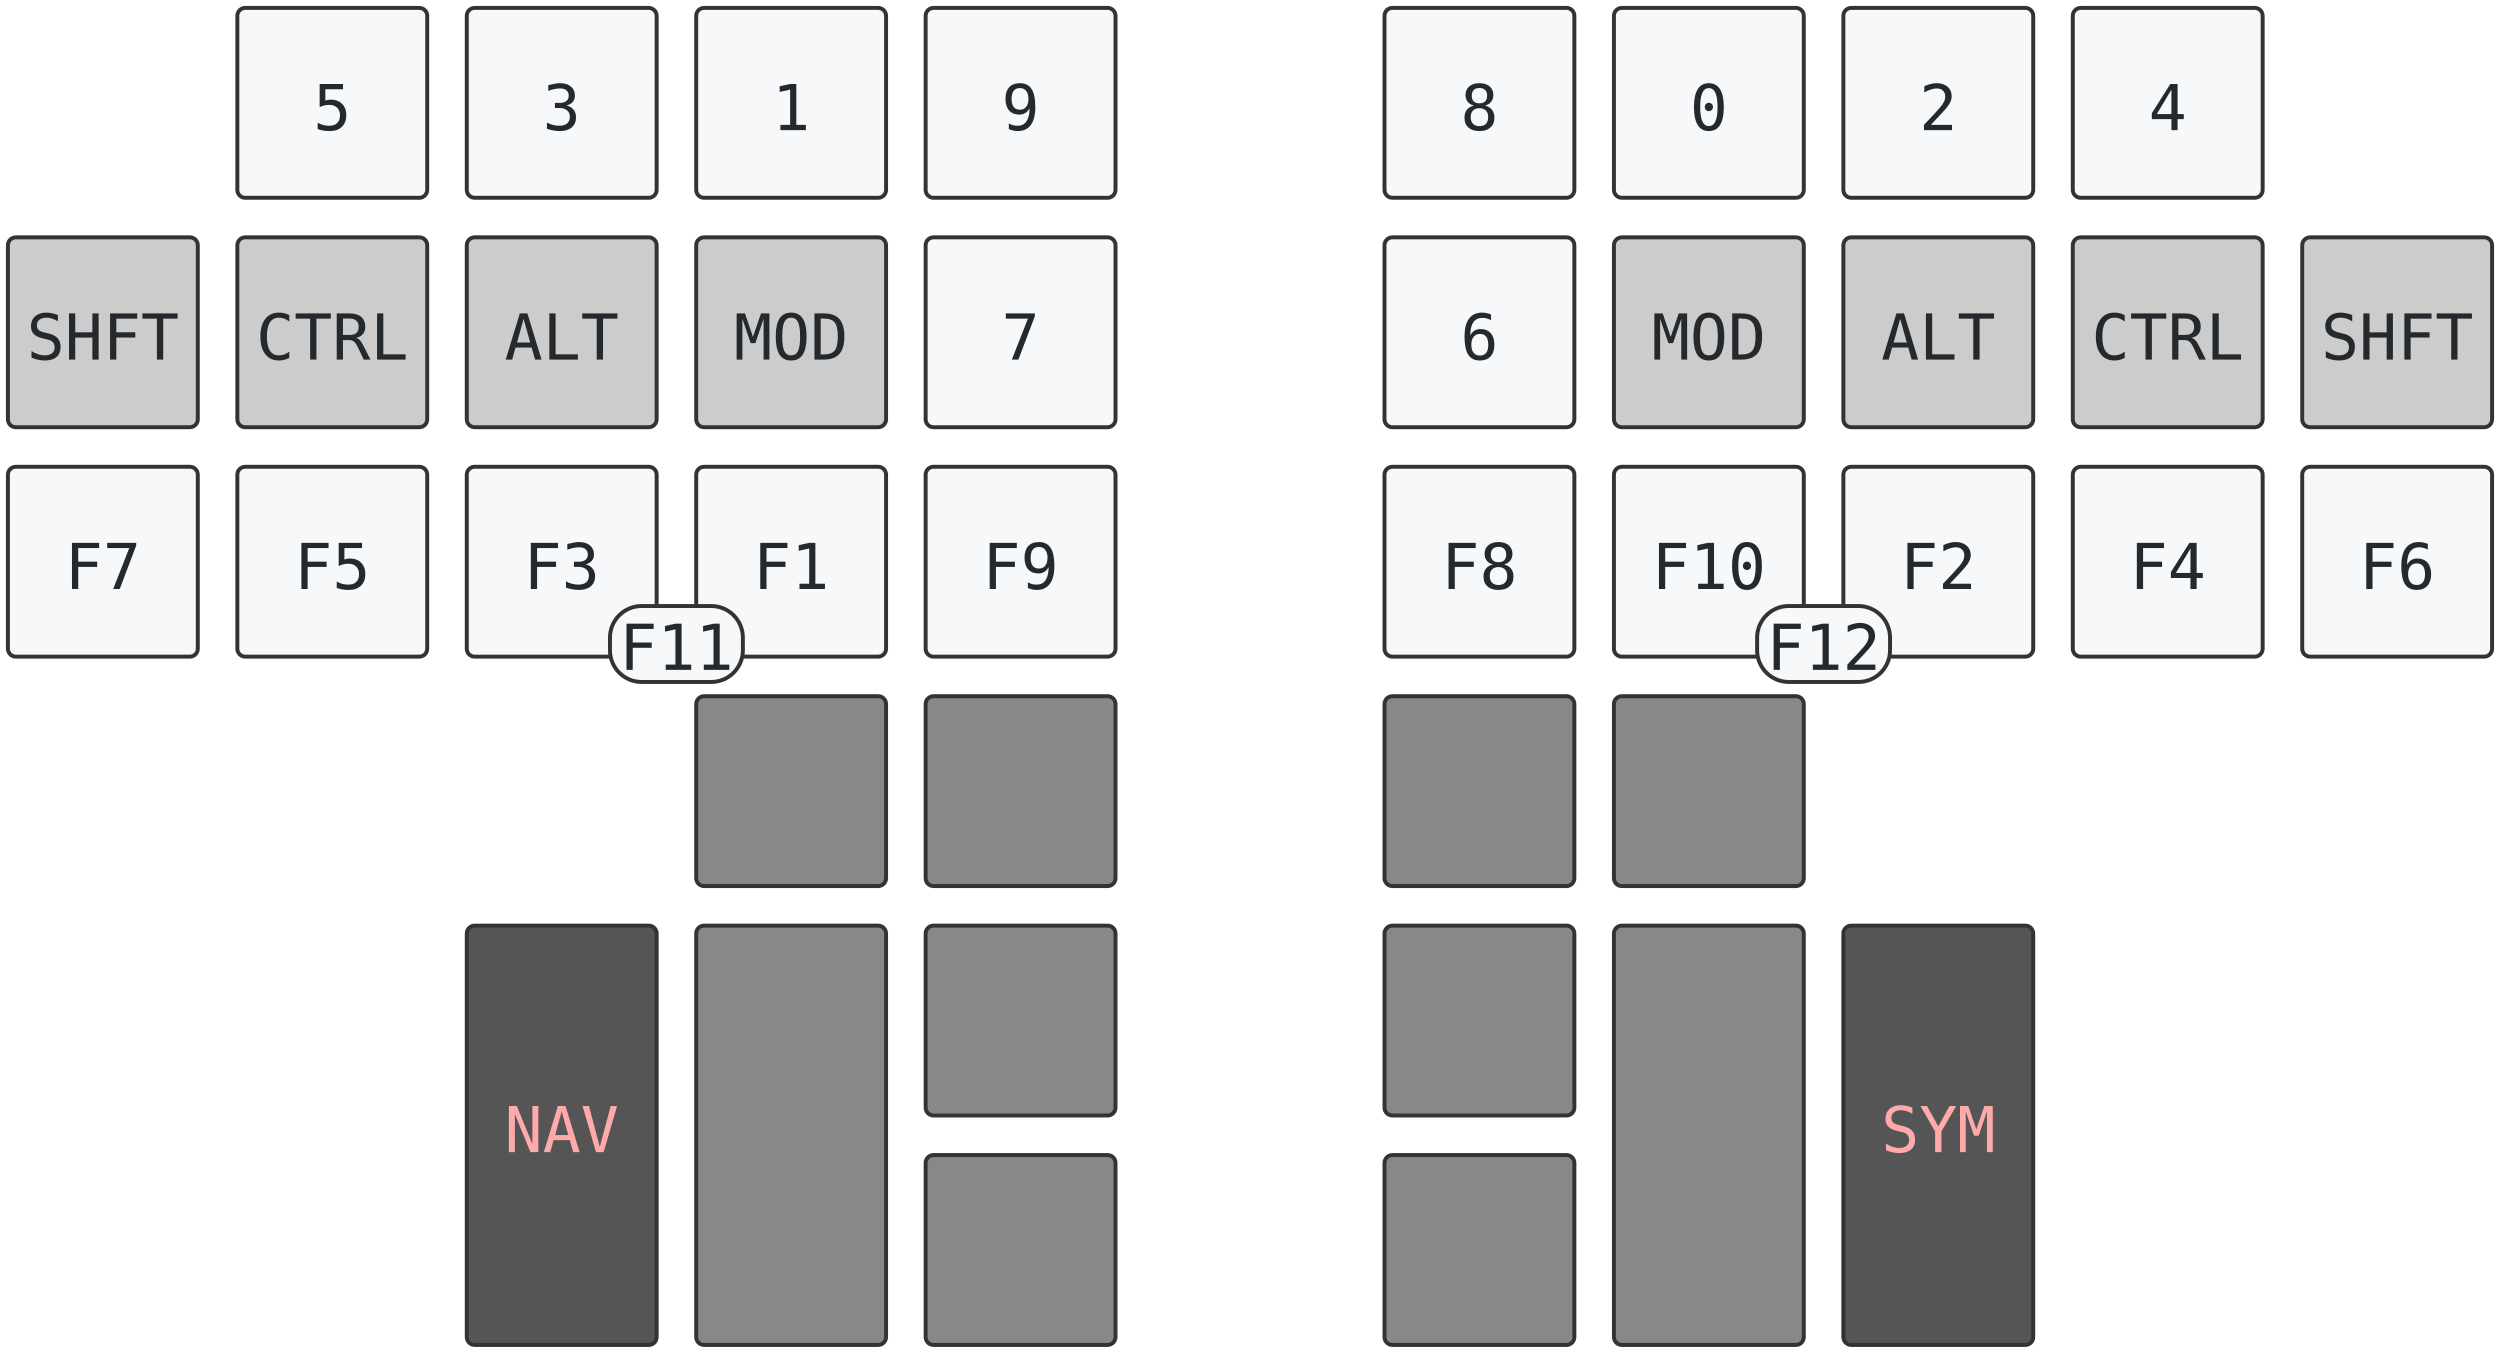
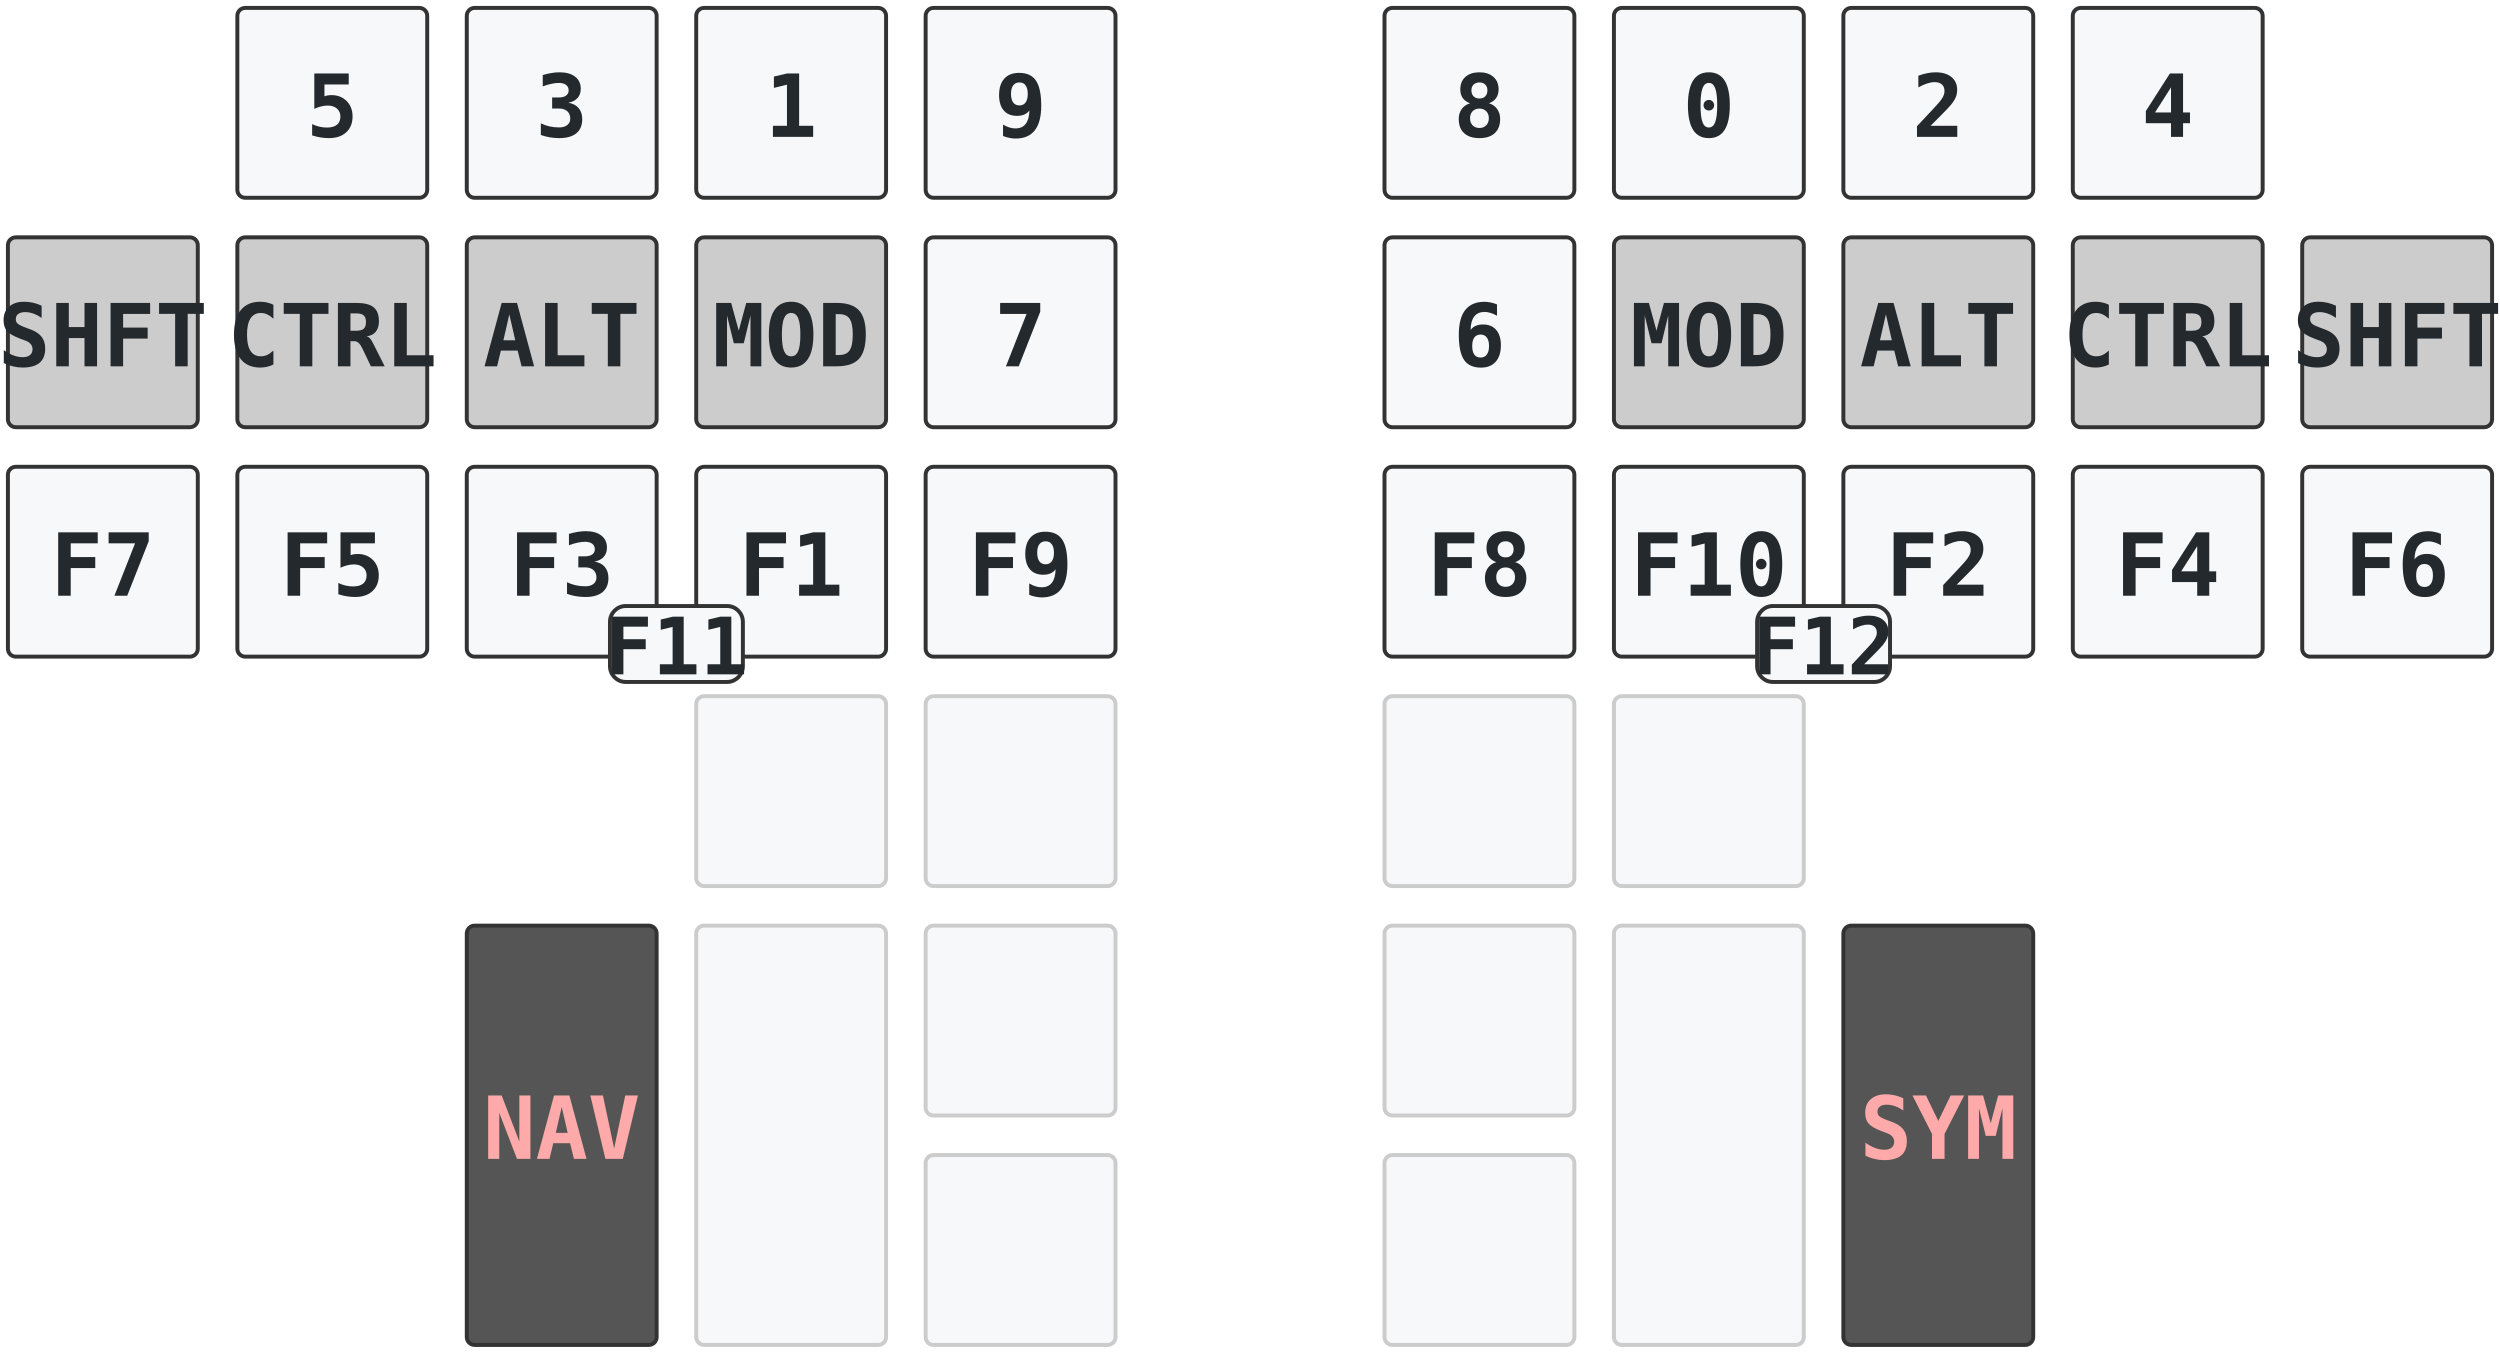
<svg xmlns="http://www.w3.org/2000/svg" width="632" height="342" viewBox="0 0 632 342">
  <style>
    svg {
-         font-family: monospace;
-         font-size: 16px;
+         font-family: "Iosevka Term Slab", monospace;
+         font-size: 22px;
        font-kerning: normal;
+         font-weight: bold;
        text-rendering: optimizeLegibility;
        fill: #24292e;
    }

    rect {
        fill: #f6f8fa;
        stroke: #333;
+     }
+ 
+     .combo {
+         font-size: 20px;
    }

    .key {
        stroke: #333;
    }

    .pressed {
        fill: #555;
    }

    .pressed-text {
        fill: #faa;
    }

    .disabled {
-         fill: #888;
-         stroke: #f0009;
+         fill: #f6f8fa;
+         stroke: #ccc;
+         border-color: red;
    }

    .deactivated {
        fill: #f000;
        stroke: #f000;
    }

    .sticky {
        fill: #ccc;
    }
</style>
  <rect rx="2" ry="2" x="2" y="2" width="48" height="48" class="deactivated key" />
  <rect rx="2" ry="2" x="60" y="2" width="48" height="48" class=" key" />
  <text text-anchor="middle" dominant-baseline="middle" x="84.0" y="28.364" class="-text">5</text>
  <rect rx="2" ry="2" x="118" y="2" width="48" height="48" class=" key" />
  <text text-anchor="middle" dominant-baseline="middle" x="142.0" y="28.364" class="-text">3</text>
  <rect rx="2" ry="2" x="176" y="2" width="48" height="48" class=" key" />
  <text text-anchor="middle" dominant-baseline="middle" x="200.0" y="28.364" class="-text">1</text>
  <rect rx="2" ry="2" x="234" y="2" width="48" height="48" class=" key" />
  <text text-anchor="middle" dominant-baseline="middle" x="258.0" y="28.364" class="-text">9</text>
  <rect rx="2" ry="2" x="292" y="2" width="48" height="48" class="deactivated key" />
  <rect rx="2" ry="2" x="350" y="2" width="48" height="48" class=" key" />
  <text text-anchor="middle" dominant-baseline="middle" x="374.0" y="28.364" class="-text">8</text>
  <rect rx="2" ry="2" x="408" y="2" width="48" height="48" class=" key" />
  <text text-anchor="middle" dominant-baseline="middle" x="432.0" y="28.364" class="-text">0</text>
  <rect rx="2" ry="2" x="466" y="2" width="48" height="48" class=" key" />
  <text text-anchor="middle" dominant-baseline="middle" x="490.0" y="28.364" class="-text">2</text>
  <rect rx="2" ry="2" x="524" y="2" width="48" height="48" class=" key" />
  <text text-anchor="middle" dominant-baseline="middle" x="548.0" y="28.364" class="-text">4</text>
  <rect rx="2" ry="2" x="582" y="2" width="48" height="48" class="deactivated key" />
  <rect rx="2" ry="2" x="2" y="60" width="48" height="48" class="sticky key" />
  <text text-anchor="middle" dominant-baseline="middle" x="26.0" y="86.364" class="sticky-text">SHFT</text>
  <rect rx="2" ry="2" x="60" y="60" width="48" height="48" class="sticky key" />
  <text text-anchor="middle" dominant-baseline="middle" x="84.0" y="86.364" class="sticky-text">CTRL</text>
  <rect rx="2" ry="2" x="118" y="60" width="48" height="48" class="sticky key" />
  <text text-anchor="middle" dominant-baseline="middle" x="142.0" y="86.364" class="sticky-text">ALT</text>
  <rect rx="2" ry="2" x="176" y="60" width="48" height="48" class="sticky key" />
  <text text-anchor="middle" dominant-baseline="middle" x="200.0" y="86.364" class="sticky-text">MOD</text>
  <rect rx="2" ry="2" x="234" y="60" width="48" height="48" class=" key" />
  <text text-anchor="middle" dominant-baseline="middle" x="258.0" y="86.364" class="-text">7</text>
  <rect rx="2" ry="2" x="292" y="60" width="48" height="48" class="deactivated key" />
  <rect rx="2" ry="2" x="350" y="60" width="48" height="48" class=" key" />
  <text text-anchor="middle" dominant-baseline="middle" x="374.0" y="86.364" class="-text">6</text>
  <rect rx="2" ry="2" x="408" y="60" width="48" height="48" class="sticky key" />
  <text text-anchor="middle" dominant-baseline="middle" x="432.0" y="86.364" class="sticky-text">MOD</text>
  <rect rx="2" ry="2" x="466" y="60" width="48" height="48" class="sticky key" />
  <text text-anchor="middle" dominant-baseline="middle" x="490.0" y="86.364" class="sticky-text">ALT</text>
  <rect rx="2" ry="2" x="524" y="60" width="48" height="48" class="sticky key" />
  <text text-anchor="middle" dominant-baseline="middle" x="548.0" y="86.364" class="sticky-text">CTRL</text>
  <rect rx="2" ry="2" x="582" y="60" width="48" height="48" class="sticky key" />
  <text text-anchor="middle" dominant-baseline="middle" x="606.0" y="86.364" class="sticky-text">SHFT</text>
  <rect rx="2" ry="2" x="2" y="118" width="48" height="48" class=" key" />
  <text text-anchor="middle" dominant-baseline="middle" x="26.0" y="144.364" class="-text">F7</text>
  <rect rx="2" ry="2" x="60" y="118" width="48" height="48" class=" key" />
  <text text-anchor="middle" dominant-baseline="middle" x="84.0" y="144.364" class="-text">F5</text>
  <rect rx="2" ry="2" x="118" y="118" width="48" height="48" class=" key" />
  <text text-anchor="middle" dominant-baseline="middle" x="142.0" y="144.364" class="-text">F3</text>
  <rect rx="2" ry="2" x="176" y="118" width="48" height="48" class=" key" />
  <text text-anchor="middle" dominant-baseline="middle" x="200.0" y="144.364" class="-text">F1</text>
  <rect rx="2" ry="2" x="234" y="118" width="48" height="48" class=" key" />
  <text text-anchor="middle" dominant-baseline="middle" x="258.0" y="144.364" class="-text">F9</text>
  <rect rx="2" ry="2" x="292" y="118" width="48" height="48" class="deactivated key" />
  <rect rx="2" ry="2" x="350" y="118" width="48" height="48" class=" key" />
  <text text-anchor="middle" dominant-baseline="middle" x="374.0" y="144.364" class="-text">F8</text>
  <rect rx="2" ry="2" x="408" y="118" width="48" height="48" class=" key" />
  <text text-anchor="middle" dominant-baseline="middle" x="432.0" y="144.364" class="-text">F10</text>
  <rect rx="2" ry="2" x="466" y="118" width="48" height="48" class=" key" />
  <text text-anchor="middle" dominant-baseline="middle" x="490.0" y="144.364" class="-text">F2</text>
  <rect rx="2" ry="2" x="524" y="118" width="48" height="48" class=" key" />
  <text text-anchor="middle" dominant-baseline="middle" x="548.0" y="144.364" class="-text">F4</text>
  <rect rx="2" ry="2" x="582" y="118" width="48" height="48" class=" key" />
  <text text-anchor="middle" dominant-baseline="middle" x="606.0" y="144.364" class="-text">F6</text>
  <rect rx="2" ry="2" x="2" y="176" width="48" height="48" class="deactivated key" />
  <rect rx="2" ry="2" x="60" y="176" width="48" height="48" class="deactivated key" />
  <rect rx="2" ry="2" x="118" y="176" width="48" height="48" class="deactivated key" />
  <rect rx="2" ry="2" x="176" y="176" width="48" height="48" class="disabled key" />
  <rect rx="2" ry="2" x="234" y="176" width="48" height="48" class="disabled key" />
  <rect rx="2" ry="2" x="292" y="176" width="48" height="48" class="deactivated key" />
  <rect rx="2" ry="2" x="350" y="176" width="48" height="48" class="disabled key" />
  <rect rx="2" ry="2" x="408" y="176" width="48" height="48" class="disabled key" />
  <rect rx="2" ry="2" x="466" y="176" width="48" height="48" class="deactivated key" />
  <rect rx="2" ry="2" x="524" y="176" width="48" height="48" class="deactivated key" />
  <rect rx="2" ry="2" x="582" y="176" width="48" height="48" class="deactivated key" />
  <rect rx="2" ry="2" x="2" y="234" width="48" height="48" class="deactivated key" />
  <rect rx="2" ry="2" x="60" y="234" width="48" height="48" class="deactivated key" />
  <rect rx="2" ry="2" x="118" y="234" width="48" height="106" class="pressed key" />
  <text text-anchor="middle" dominant-baseline="middle" x="142.0" y="286.727" class="pressed-text">NAV</text>
  <rect rx="2" ry="2" x="176" y="234" width="48" height="106" class="disabled key" />
  <rect rx="2" ry="2" x="234" y="234" width="48" height="48" class="disabled key" />
  <rect rx="2" ry="2" x="292" y="234" width="48" height="48" class="deactivated key" />
  <rect rx="2" ry="2" x="350" y="234" width="48" height="48" class="disabled key" />
  <rect rx="2" ry="2" x="408" y="234" width="48" height="106" class="disabled key" />
  <rect rx="2" ry="2" x="466" y="234" width="48" height="106" class="pressed key" />
  <text text-anchor="middle" dominant-baseline="middle" x="490.0" y="286.727" class="pressed-text">SYM</text>
  <rect rx="2" ry="2" x="524" y="234" width="48" height="48" class="deactivated key" />
  <rect rx="2" ry="2" x="582" y="234" width="48" height="48" class="deactivated key" />
  <rect rx="2" ry="2" x="2" y="292" width="48" height="48" class="deactivated key" />
  <rect rx="2" ry="2" x="60" y="292" width="48" height="48" class="deactivated key" />
  <rect rx="2" ry="2" x="118" y="292" width="48" height="48" class="deactivated key" />
  <rect rx="2" ry="2" x="176" y="292" width="48" height="48" class="deactivated key" />
  <rect rx="2" ry="2" x="234" y="292" width="48" height="48" class="disabled key" />
  <rect rx="2" ry="2" x="292" y="292" width="48" height="48" class="deactivated key" />
  <rect rx="2" ry="2" x="350" y="292" width="48" height="48" class="disabled key" />
  <rect rx="2" ry="2" x="408" y="292" width="48" height="48" class="deactivated key" />
  <rect rx="2" ry="2" x="466" y="292" width="48" height="48" class="deactivated key" />
  <rect rx="2" ry="2" x="524" y="292" width="48" height="48" class="deactivated key" />
  <rect rx="2" ry="2" x="582" y="292" width="48" height="48" class="deactivated key" />
-   <rect rx="8" ry="8" x="154.2" y="153.2" width="33.6" height="19.2" class="combo key" />
-   <text text-anchor="middle" dominant-baseline="middle" x="171.0" y="164.8" class="">F11</text>
-   <rect rx="8" ry="8" x="444.2" y="153.2" width="33.6" height="19.2" class="combo key" />
-   <text text-anchor="middle" dominant-baseline="middle" x="461.0" y="164.8" class="">F12</text>
+   <rect rx="4" ry="4" x="154.2" y="153.2" width="33.6" height="19.2" class="combo key" />
+   <text text-anchor="middle" dominant-baseline="middle" x="171.0" y="164.8" class="combo">F11</text>
+   <rect rx="4" ry="4" x="444.2" y="153.2" width="33.6" height="19.2" class="combo key" />
+   <text text-anchor="middle" dominant-baseline="middle" x="461.0" y="164.8" class="combo">F12</text>
</svg>
